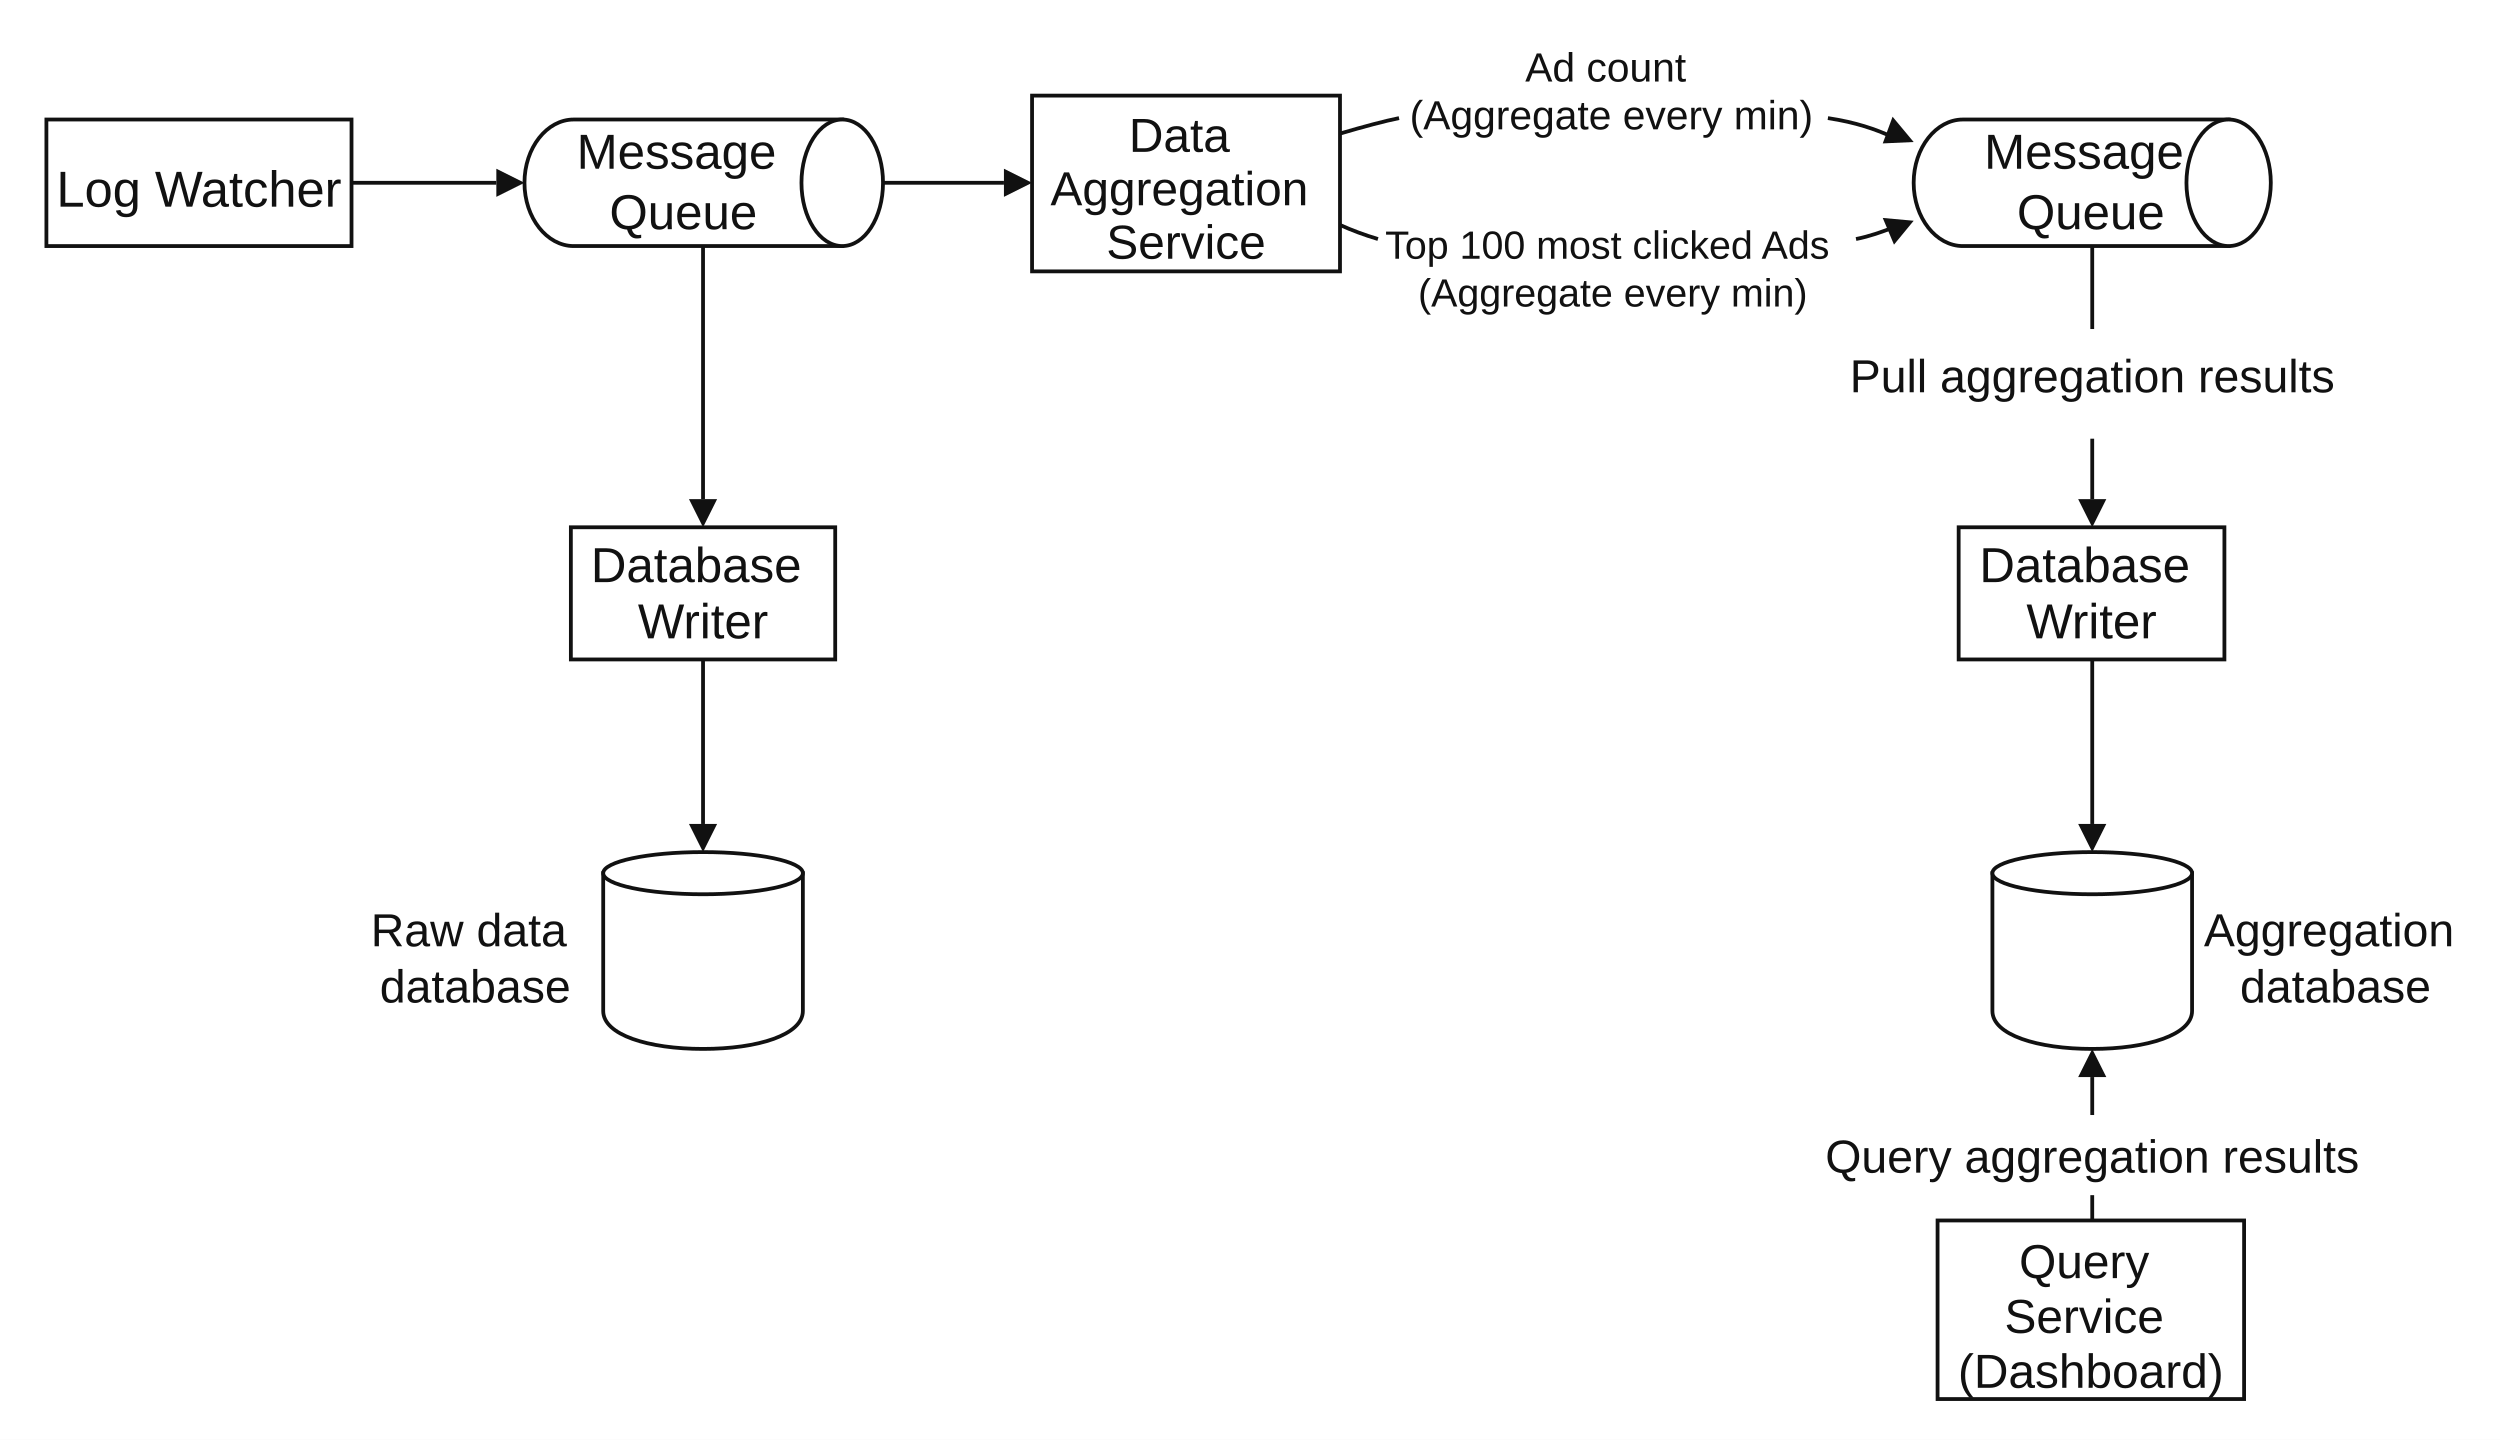
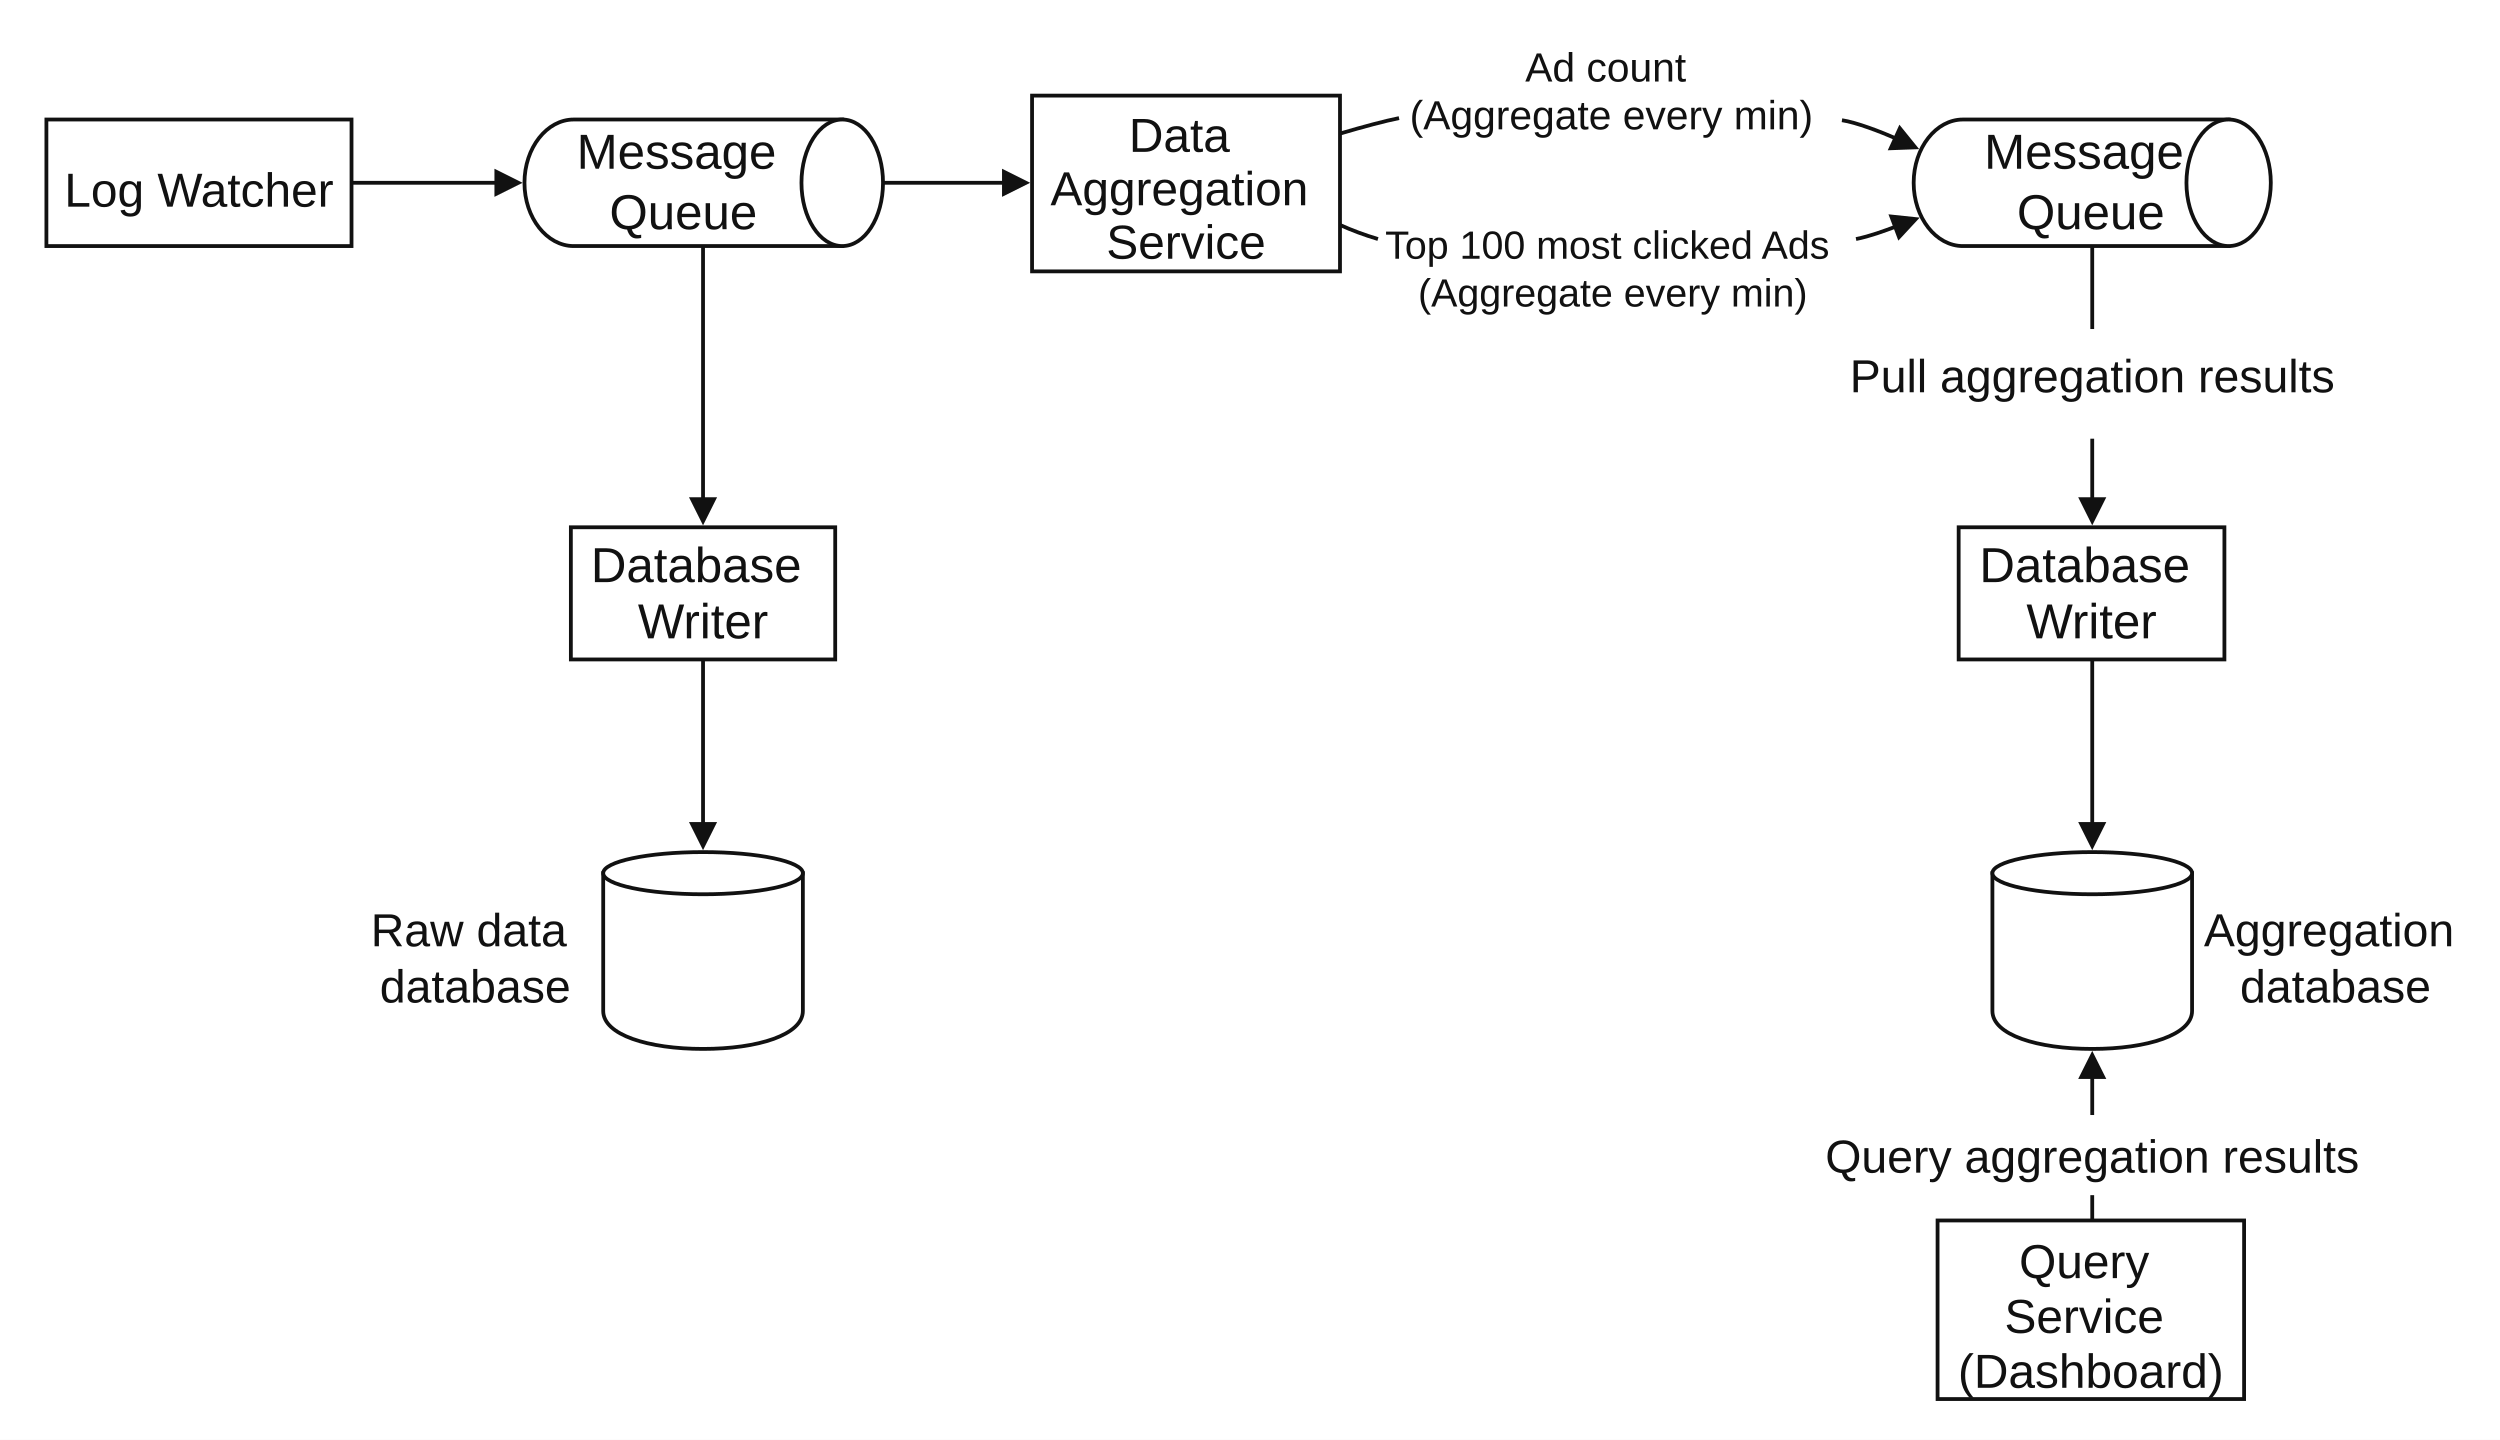
<svg xmlns="http://www.w3.org/2000/svg" width="1778" height="1024" viewBox="0 0 1778 1024" role="img" aria-labelledby="title desc">
+   <defs>
+     <path id="arrowhead" d="M0 0L-20 -10L-20 10Z" fill="#111" />
+   </defs>
  <style>
    text{font-family:Arial,Helvetica,sans-serif;fill:#111}
    .box{fill:#fff;stroke:#111;stroke-width:2.7}
    .line{fill:none;stroke:#111;stroke-width:2.7}
  </style>
  <rect width="1778" height="1024" fill="#fff" />
  <rect class="box" x="33" y="85" width="217" height="90" />
-   <text x="141.5" y="147" font-size="36" text-anchor="middle">Log Watcher</text>
-   <path class="line" d="M250 130H353" />
-   <polygon points="373,130 353,120 353,140" fill="#111" />
+   <text x="141.5" y="147" font-size="34" text-anchor="middle">Log Watcher</text>
+   <path id="flow-1-shaft" data-connector="true" class="line" d="M250 130L353.65 130" />
+   <use id="flow-1-arrowhead" href="#arrowhead" transform="translate(371.65 130) rotate(0)" />
  <path class="box" d="M408 85H599V175H408C389 175 373 155 373 130C373 105 389 85 408 85Z" />
  <ellipse class="box" cx="599" cy="130" rx="29" ry="45" />
  <text x="486" y="120" font-size="35" text-anchor="middle">
    <tspan x="486">Message</tspan>
    <tspan x="486" dy="43">Queue</tspan>
  </text>
-   <path class="line" d="M628 130H714" />
-   <polygon points="734,130 714,120 714,140" fill="#111" />
+   <path id="flow-2-shaft" data-connector="true" class="line" d="M628 130L714.65 130" />
+   <use id="flow-2-arrowhead" href="#arrowhead" transform="translate(732.65 130) rotate(0)" />
  <rect class="box" x="734" y="68" width="219" height="125" />
  <text x="843.5" y="108" font-size="34" text-anchor="middle">
    <tspan x="843.5">Data</tspan>
    <tspan x="843.5" dy="38">Aggregation</tspan>
    <tspan x="843.5" dy="38">Service</tspan>
  </text>
-   <path class="line" d="M500 175V355" />
-   <polygon points="500,375 490,355 510,355" fill="#111" />
+   <path id="flow-3-shaft" data-connector="true" class="line" d="M500 175L500 355.65" />
+   <use id="flow-3-arrowhead" href="#arrowhead" transform="translate(500 373.65) rotate(90)" />
  <rect class="box" x="406" y="375" width="188" height="94" />
  <text x="500" y="414" font-size="35" text-anchor="middle">
    <tspan x="500">Database</tspan>
    <tspan x="500" dy="40">Writer</tspan>
  </text>
-   <path class="line" d="M500 469V586" />
-   <polygon points="500,606 490,586 510,586" fill="#111" />
+   <path id="flow-4-shaft" data-connector="true" class="line" d="M500 469L500 586.65" />
+   <use id="flow-4-arrowhead" href="#arrowhead" transform="translate(500 604.65) rotate(90)" />
  <path class="box" d="M429 621V719C429 736 461 746 500 746C539 746 571 736 571 719V621Z" />
  <ellipse class="box" cx="500" cy="621" rx="71" ry="15" />
  <text x="338" y="673" font-size="33" text-anchor="middle">
    <tspan x="338">Raw data</tspan>
    <tspan x="338" dy="40">database</tspan>
  </text>
  <path class="line" d="M953 95C970 90 985 86 995 84" />
  <text x="1146" y="58" font-size="29" text-anchor="middle">
    <tspan x="1146">Ad count</tspan>
    <tspan x="1146" dy="34">(Aggregate every min)</tspan>
  </text>
-   <path class="line" d="M1300 84C1320 87 1334 92 1345 97" />
-   <polygon points="1361,101 1339,102 1346,83" fill="#111" />
+   <path id="flow-5-shaft" data-connector="true" class="line" d="M1310 85.5C1320 87 1337.6 93.636 1348.524 98.602" />
+   <use id="flow-5-arrowhead" href="#arrowhead" transform="translate(1364.911 106.0503) rotate(24.44395)" />
  <path class="line" d="M953 160C962 164 970 167 980 170" />
  <text x="1147" y="184" font-size="28" text-anchor="middle">
    <tspan x="1147">Top 100 most clicked Ads</tspan>
    <tspan x="1147" dy="34">(Aggregate every min)</tspan>
  </text>
-   <path class="line" d="M1320 170C1330 168 1338 165 1346 162" />
-   <polygon points="1361,157 1347,174 1339,155" fill="#111" />
+   <path id="flow-6-shaft" data-connector="true" class="line" d="M1320 170C1330 168 1340.025 164.24 1348.452 161.08" />
+   <use id="flow-6-arrowhead" href="#arrowhead" transform="translate(1365.306 154.7601) rotate(-20.55605)" />
  <path class="box" d="M1396 85H1585V175H1396C1377 175 1361 155 1361 130C1361 105 1377 85 1396 85Z" />
  <ellipse class="box" cx="1585" cy="130" rx="30" ry="45" />
  <text x="1487" y="120" font-size="35" text-anchor="middle">
    <tspan x="1487">Message</tspan>
    <tspan x="1487" dy="43">Queue</tspan>
  </text>
  <path class="line" d="M1488 175V234" />
  <text x="1488" y="279" font-size="33" text-anchor="middle">Pull aggregation results</text>
-   <path class="line" d="M1488 312V355" />
-   <polygon points="1488,375 1478,355 1498,355" fill="#111" />
+   <path id="flow-7-shaft" data-connector="true" class="line" d="M1488 312L1488 355.65" />
+   <use id="flow-7-arrowhead" href="#arrowhead" transform="translate(1488 373.65) rotate(90)" />
  <rect class="box" x="1393" y="375" width="189" height="94" />
  <text x="1487.5" y="414" font-size="35" text-anchor="middle">
    <tspan x="1487.5">Database</tspan>
    <tspan x="1487.5" dy="40">Writer</tspan>
  </text>
-   <path class="line" d="M1488 469V586" />
-   <polygon points="1488,606 1478,586 1498,586" fill="#111" />
+   <path id="flow-8-shaft" data-connector="true" class="line" d="M1488 469L1488 586.65" />
+   <use id="flow-8-arrowhead" href="#arrowhead" transform="translate(1488 604.65) rotate(90)" />
  <path class="box" d="M1417 621V719C1417 736 1449 746 1488 746C1527 746 1559 736 1559 719V621Z" />
  <ellipse class="box" cx="1488" cy="621" rx="71" ry="15" />
  <text x="1661" y="673" font-size="33" text-anchor="middle">
    <tspan x="1661">Aggregation</tspan>
    <tspan x="1661" dy="40">database</tspan>
  </text>
  <rect class="box" x="1378" y="868" width="218" height="127" />
  <text x="1487" y="909" font-size="34" text-anchor="middle">
    <tspan x="1487">Query</tspan>
    <tspan x="1487" dy="39">Service</tspan>
    <tspan x="1487" dy="39">(Dashboard)</tspan>
  </text>
  <path class="line" d="M1488 868V850" />
  <text x="1488" y="834" font-size="33" text-anchor="middle">Query aggregation results</text>
-   <path class="line" d="M1488 793V766" />
-   <polygon points="1488,746 1478,766 1498,766" fill="#111" />
+   <path id="flow-9-shaft" data-connector="true" class="line" d="M1488 793L1488 765.35" />
+   <use id="flow-9-arrowhead" href="#arrowhead" transform="translate(1488 747.35) rotate(-90)" />
</svg>
